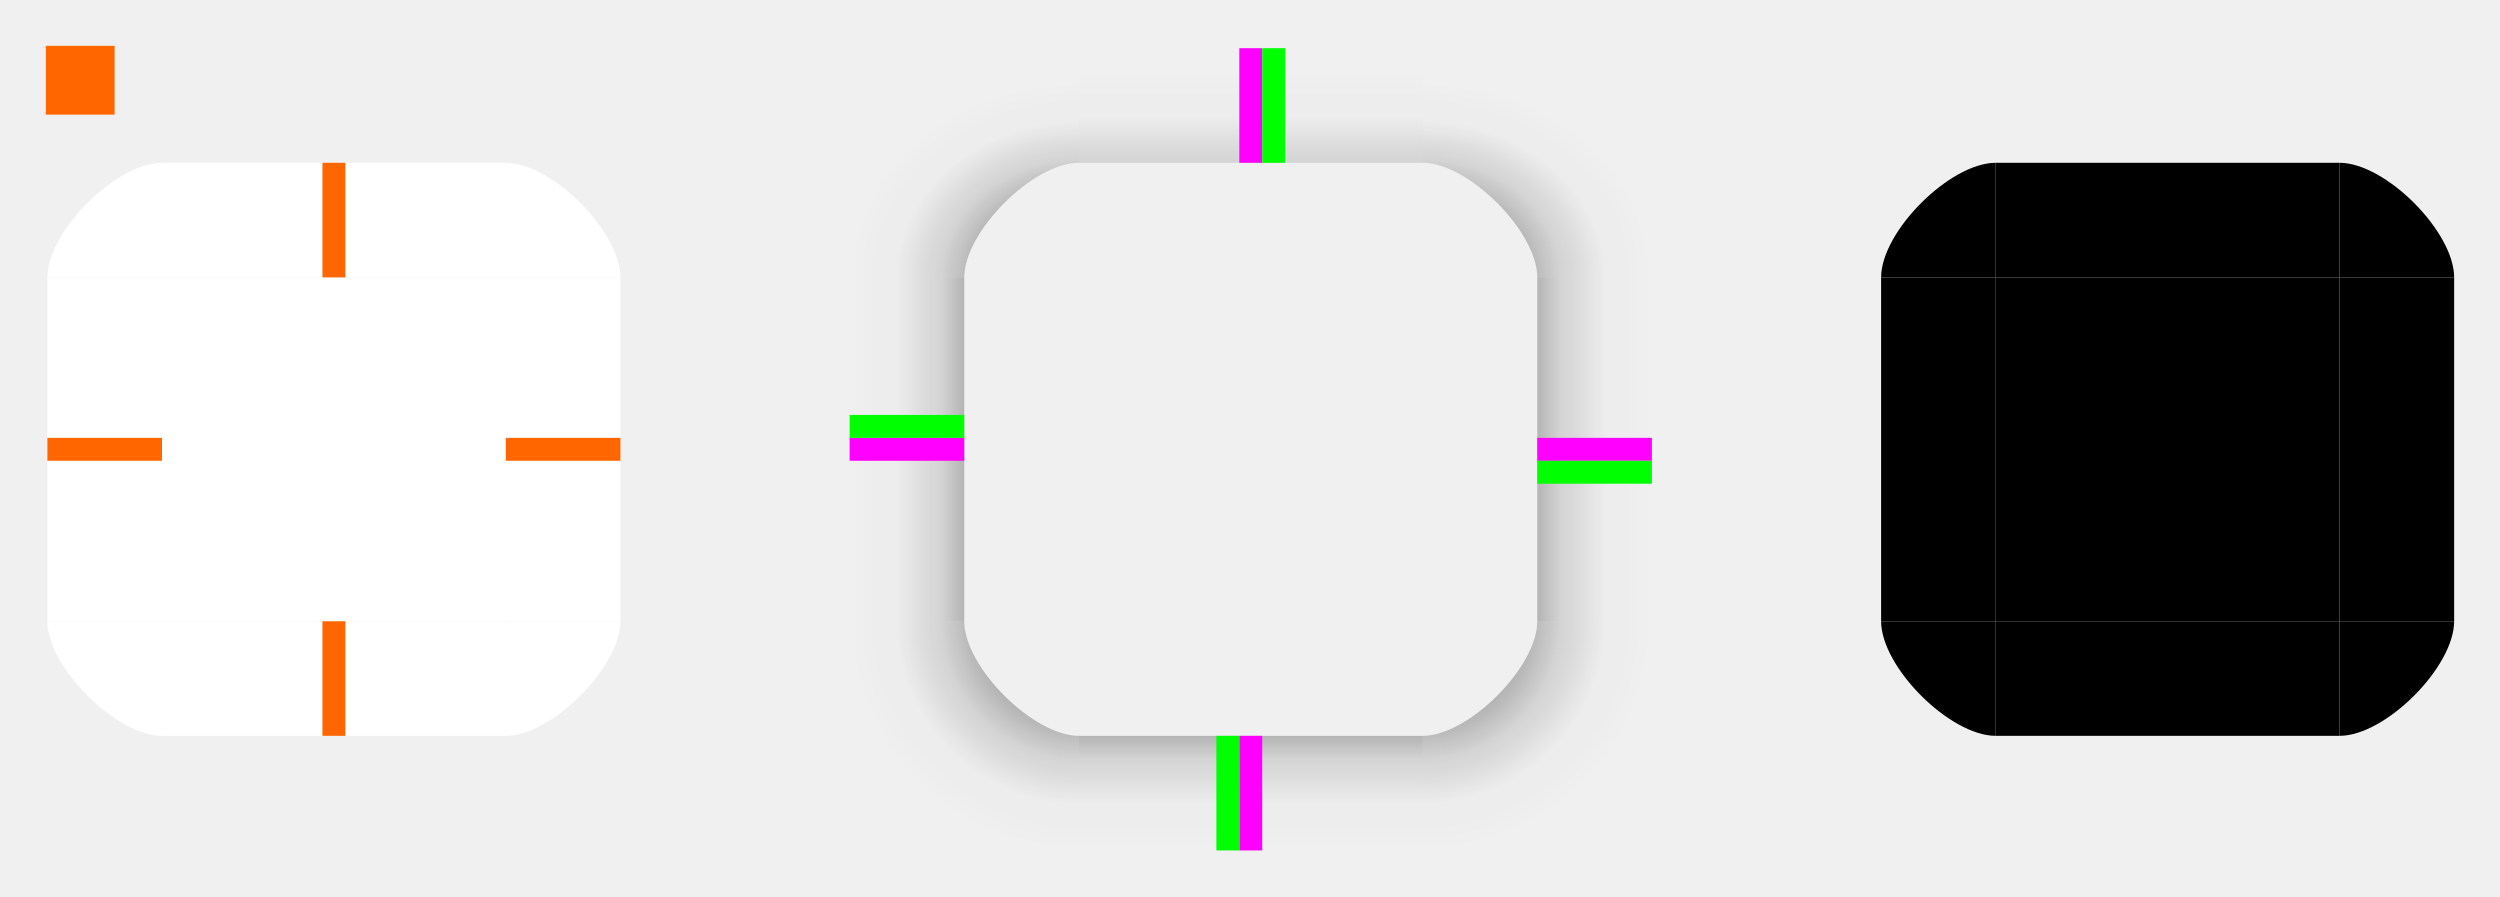
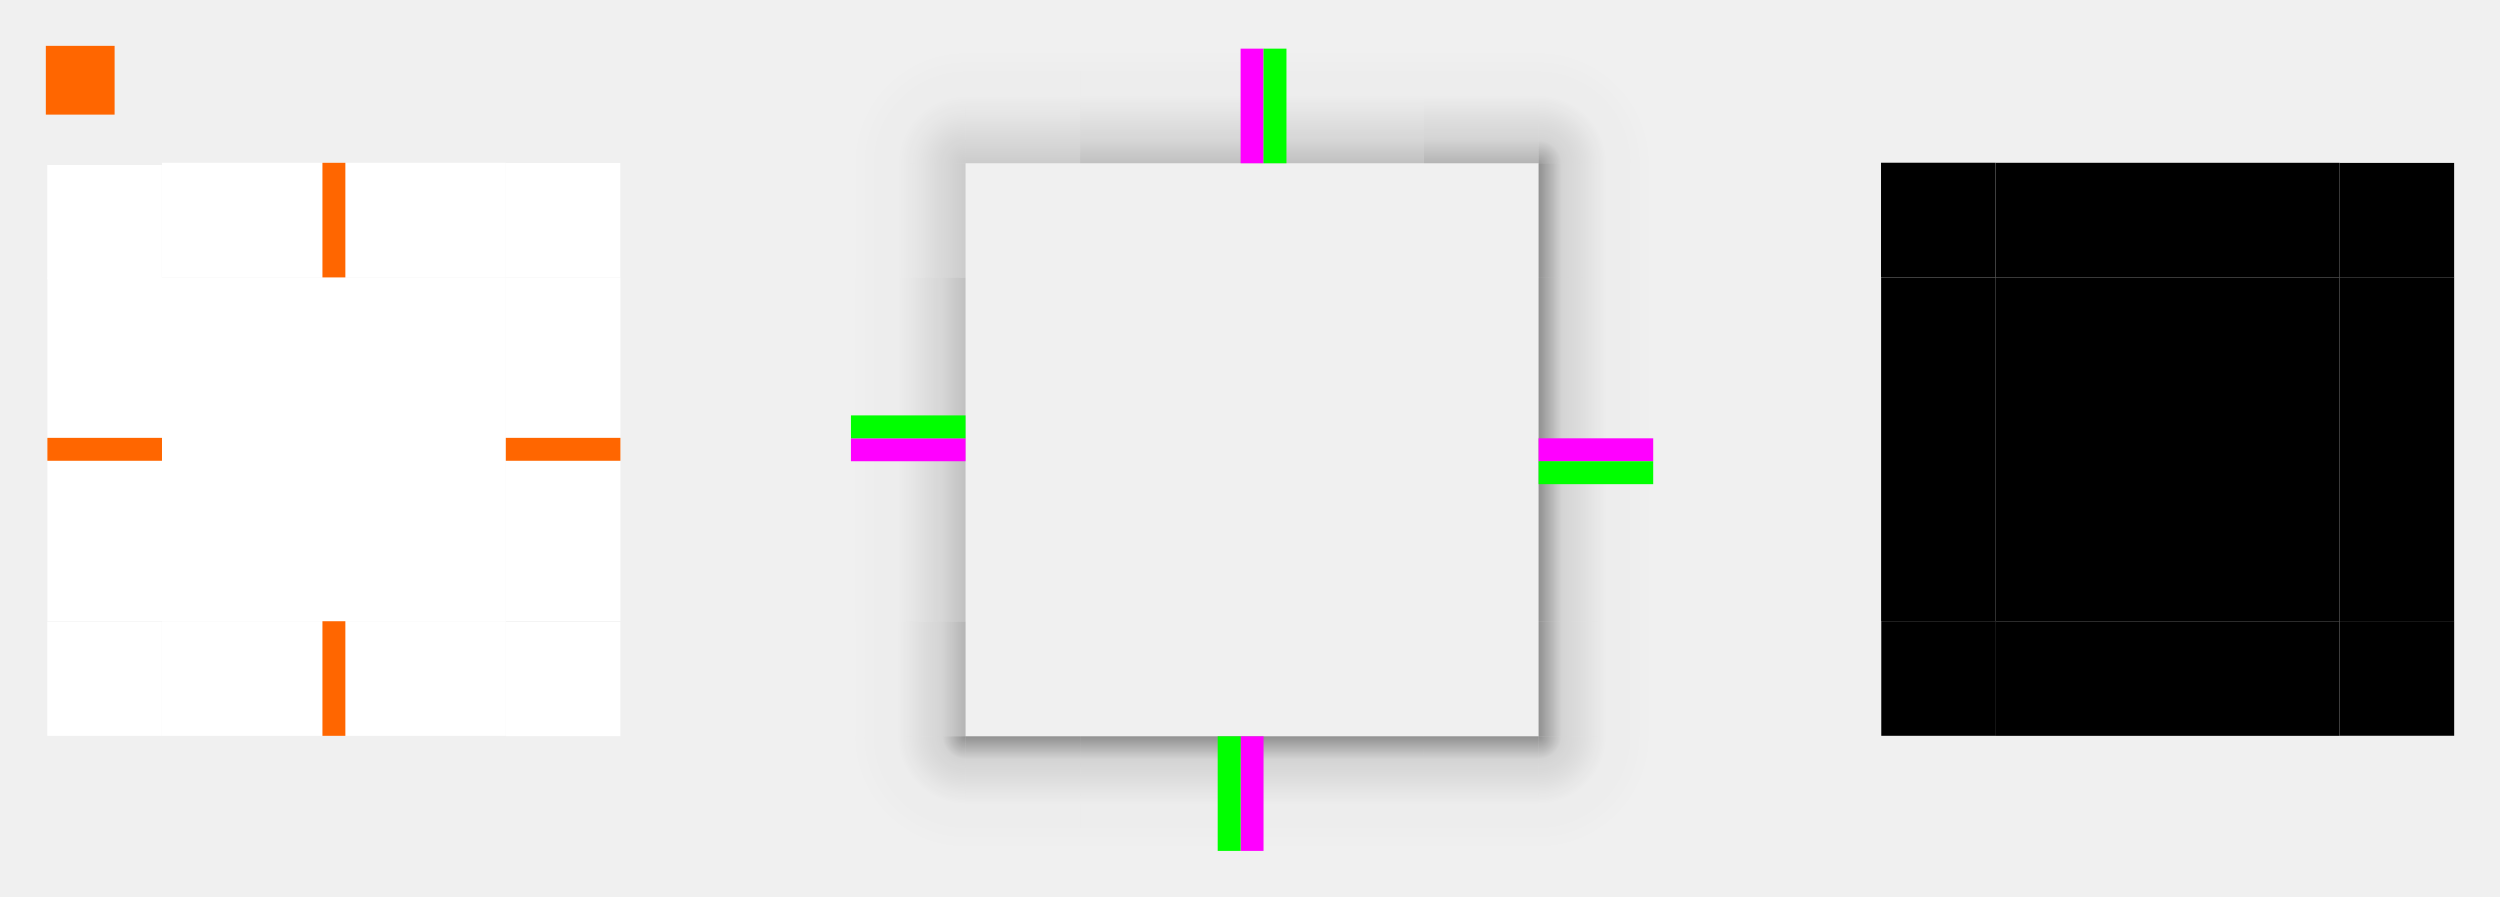
<svg xmlns="http://www.w3.org/2000/svg" xmlns:xlink="http://www.w3.org/1999/xlink" width="109.067" height="39.102" viewBox="0 0 109.067 39.102" version="1.1" id="svg5">
  <defs id="defs2">
-     <linearGradient id="linearGradient20574">
-       <stop style="stop-color:#000000;stop-opacity:0.45" offset="0" id="stop20560" />
-       <stop style="stop-color:#000000;stop-opacity:0.31" offset="0.4" id="stop20562" />
-       <stop style="stop-color:#000000;stop-opacity:0.12" offset="0.6" id="stop20564" />
-       <stop style="stop-color:#000000;stop-opacity:0.07" offset="0.7" id="stop20566" />
-       <stop style="stop-color:#000000;stop-opacity:0.01" offset="0.8" id="stop20568" />
-       <stop style="stop-color:#000000;stop-opacity:0.01" offset="0.9" id="stop20570" />
-       <stop style="stop-color:#000000;stop-opacity:0;" offset="1" id="stop20572" />
+     <linearGradient xlink:href="#linearGradient7934" id="linearGradient2326" gradientUnits="userSpaceOnUse" x1="328" y1="355" x2="328" y2="350" gradientTransform="translate(0.05744981,0.02021355)" />
+     <linearGradient id="linearGradient7934">
+       <stop style="stop-color:#000000;stop-opacity:0.2" offset="0" id="stop7922" />
+       <stop style="stop-color:#000000;stop-opacity:0.11" offset="0.2" id="stop7924" />
+       <stop style="stop-color:#000000;stop-opacity:0.06" offset="0.4" id="stop7926" />
+       <stop style="stop-color:#000000;stop-opacity:0.01" offset="0.599" id="stop7928" />
+       <stop style="stop-color:#000000;stop-opacity:0.01" offset="0.798" id="stop7930" />
+       <stop style="stop-color:#000000;stop-opacity:0;" offset="1" id="stop7932" />
    </linearGradient>
-     <linearGradient id="linearGradient20558">
-       <stop style="stop-color:#000000;stop-opacity:0.45" offset="0" id="stop20544" />
-       <stop style="stop-color:#000000;stop-opacity:0.31" offset="0.4" id="stop20546" />
-       <stop style="stop-color:#000000;stop-opacity:0.12" offset="0.6" id="stop20548" />
-       <stop style="stop-color:#000000;stop-opacity:0.07" offset="0.7" id="stop20550" />
-       <stop style="stop-color:#000000;stop-opacity:0.01" offset="0.8" id="stop20552" />
-       <stop style="stop-color:#000000;stop-opacity:0.01" offset="0.9" id="stop20554" />
-       <stop style="stop-color:#000000;stop-opacity:0;" offset="1" id="stop20556" />
+     <linearGradient xlink:href="#linearGradient7934" id="linearGradient2328" gradientUnits="userSpaceOnUse" gradientTransform="translate(-695.0202,-39.94255)" x1="328" y1="355" x2="328" y2="350" />
+     <linearGradient xlink:href="#linearGradient7266" id="linearGradient2330" gradientUnits="userSpaceOnUse" gradientTransform="translate(-695.0202,-695.0575)" x1="328" y1="355" x2="328" y2="350" />
+     <linearGradient id="linearGradient7266">
+       <stop style="stop-color:#000000;stop-opacity:0.4" offset="0" id="stop7254" />
+       <stop style="stop-color:#000000;stop-opacity:0.12" offset="0.2" id="stop7256" />
+       <stop style="stop-color:#000000;stop-opacity:0.07" offset="0.4" id="stop7258" />
+       <stop style="stop-color:#000000;stop-opacity:0.01" offset="0.599" id="stop7260" />
+       <stop style="stop-color:#000000;stop-opacity:0.01" offset="0.798" id="stop7262" />
+       <stop style="stop-color:#000000;stop-opacity:0;" offset="1" id="stop7264" />
    </linearGradient>
-     <linearGradient id="linearGradient20542">
-       <stop style="stop-color:#000000;stop-opacity:0.45" offset="0" id="stop20528" />
-       <stop style="stop-color:#000000;stop-opacity:0.31" offset="0.4" id="stop20530" />
-       <stop style="stop-color:#000000;stop-opacity:0.12" offset="0.6" id="stop20532" />
-       <stop style="stop-color:#000000;stop-opacity:0.07" offset="0.7" id="stop20534" />
-       <stop style="stop-color:#000000;stop-opacity:0.01" offset="0.8" id="stop20536" />
-       <stop style="stop-color:#000000;stop-opacity:0.01" offset="0.9" id="stop20538" />
-       <stop style="stop-color:#000000;stop-opacity:0;" offset="1" id="stop20540" />
+     <linearGradient xlink:href="#linearGradient7266" id="linearGradient2332" gradientUnits="userSpaceOnUse" gradientTransform="translate(-655.0575,-735.0202)" x1="328" y1="355" x2="328" y2="350" />
+     <radialGradient xlink:href="#linearGradient7162" id="radialGradient5825" cx="340" cy="400" fx="340" fy="400" r="3" gradientUnits="userSpaceOnUse" gradientTransform="matrix(1.666668,-7.1111299e-6,7.1111252e-6,1.666667,-226.6699,-266.6642)" />
+     <linearGradient id="linearGradient7162">
+       <stop style="stop-color:#000000;stop-opacity:0.35" offset="0" id="stop7150" />
+       <stop style="stop-color:#000000;stop-opacity:0.12" offset="0.2" id="stop7152" />
+       <stop style="stop-color:#000000;stop-opacity:0.07" offset="0.4" id="stop7154" />
+       <stop style="stop-color:#000000;stop-opacity:0.01" offset="0.599" id="stop7156" />
+       <stop style="stop-color:#000000;stop-opacity:0.01" offset="0.798" id="stop7158" />
+       <stop style="stop-color:#000000;stop-opacity:0;" offset="1" id="stop7160" />
    </linearGradient>
-     <linearGradient id="linearGradient20488">
-       <stop style="stop-color:#000000;stop-opacity:0.25" offset="0" id="stop20476" />
-       <stop style="stop-color:#000000;stop-opacity:0.12" offset="0.2" id="stop20478" />
-       <stop style="stop-color:#000000;stop-opacity:0.07" offset="0.4" id="stop20480" />
-       <stop style="stop-color:#000000;stop-opacity:0.01" offset="0.599" id="stop20482" />
-       <stop style="stop-color:#000000;stop-opacity:0.01" offset="0.798" id="stop20484" />
-       <stop style="stop-color:#000000;stop-opacity:0;" offset="1" id="stop20486" />
+     <linearGradient xlink:href="#linearGradient921" id="linearGradient6084" x1="337" y1="400" x2="337" y2="395" gradientUnits="userSpaceOnUse" />
+     <linearGradient id="linearGradient921">
+       <stop style="stop-color:#000000;stop-opacity:0.25" offset="0" id="stop909" />
+       <stop style="stop-color:#000000;stop-opacity:0.12" offset="0.2" id="stop911" />
+       <stop style="stop-color:#000000;stop-opacity:0.07" offset="0.4" id="stop913" />
+       <stop style="stop-color:#000000;stop-opacity:0.01" offset="0.599" id="stop915" />
+       <stop style="stop-color:#000000;stop-opacity:0.01" offset="0.798" id="stop917" />
+       <stop style="stop-color:#000000;stop-opacity:0;" offset="1" id="stop919" />
    </linearGradient>
-     <linearGradient id="linearGradient20474">
-       <stop style="stop-color:#000000;stop-opacity:0.25" offset="0" id="stop20462" />
-       <stop style="stop-color:#000000;stop-opacity:0.12" offset="0.2" id="stop20464" />
-       <stop style="stop-color:#000000;stop-opacity:0.07" offset="0.4" id="stop20466" />
-       <stop style="stop-color:#000000;stop-opacity:0.01" offset="0.599" id="stop20468" />
-       <stop style="stop-color:#000000;stop-opacity:0.01" offset="0.798" id="stop20470" />
-       <stop style="stop-color:#000000;stop-opacity:0;" offset="1" id="stop20472" />
+     <linearGradient xlink:href="#linearGradient7266" id="linearGradient6281" gradientUnits="userSpaceOnUse" x1="337" y1="400" x2="337" y2="395" gradientTransform="rotate(90,337.5,402.5)" />
+     <radialGradient xlink:href="#linearGradient7266" id="radialGradient5825-1" cx="340" cy="400" fx="340" fy="400" r="3" gradientUnits="userSpaceOnUse" gradientTransform="matrix(1.666668,-7.1111299e-6,7.1111252e-6,1.666667,-226.6699,-266.6642)" />
+     <linearGradient xlink:href="#linearGradient7266" id="linearGradient6915" gradientUnits="userSpaceOnUse" x1="337" y1="400" x2="337" y2="395" />
+     <radialGradient xlink:href="#linearGradient7266" id="radialGradient5825-2" cx="340" cy="400" fx="340" fy="400" r="3" gradientUnits="userSpaceOnUse" gradientTransform="matrix(1.666668,-7.1111299e-6,7.1111252e-6,1.666667,-226.6699,-266.6642)" />
+     <linearGradient xlink:href="#linearGradient921" id="linearGradient6995" gradientUnits="userSpaceOnUse" gradientTransform="rotate(90,337.5,402.5)" x1="337" y1="400" x2="337" y2="395" />
+     <radialGradient xlink:href="#linearGradient7692" id="radialGradient5825-5" cx="340" cy="400" fx="340" fy="400" r="3" gradientUnits="userSpaceOnUse" gradientTransform="matrix(1.666668,-7.1111299e-6,7.1111252e-6,1.666667,-226.6699,-266.6642)" />
+     <linearGradient id="linearGradient7692">
+       <stop style="stop-color:#000000;stop-opacity:0.15" offset="0" id="stop7680" />
+       <stop style="stop-color:#000000;stop-opacity:0.1" offset="0.2" id="stop7682" />
+       <stop style="stop-color:#000000;stop-opacity:0.05" offset="0.4" id="stop7684" />
+       <stop style="stop-color:#000000;stop-opacity:0.01" offset="0.599" id="stop7686" />
+       <stop style="stop-color:#000000;stop-opacity:0.01" offset="0.798" id="stop7688" />
+       <stop style="stop-color:#000000;stop-opacity:0;" offset="1" id="stop7690" />
    </linearGradient>
-     <linearGradient id="linearGradient19446">
-       <stop style="stop-color:#000000;stop-opacity:0.45" offset="0" id="stop19432" />
-       <stop style="stop-color:#000000;stop-opacity:0.31" offset="0.4" id="stop19434" />
-       <stop style="stop-color:#000000;stop-opacity:0.12" offset="0.6" id="stop19436" />
-       <stop style="stop-color:#000000;stop-opacity:0.07" offset="0.7" id="stop19438" />
-       <stop style="stop-color:#000000;stop-opacity:0.01" offset="0.8" id="stop19440" />
-       <stop style="stop-color:#000000;stop-opacity:0.01" offset="0.9" id="stop19442" />
-       <stop style="stop-color:#000000;stop-opacity:0;" offset="1" id="stop19444" />
-     </linearGradient>
-     <linearGradient id="linearGradient18914">
-       <stop style="stop-color:#000000;stop-opacity:0.25" offset="0" id="stop18902" />
-       <stop style="stop-color:#000000;stop-opacity:0.12" offset="0.2" id="stop18904" />
-       <stop style="stop-color:#000000;stop-opacity:0.07" offset="0.4" id="stop18906" />
-       <stop style="stop-color:#000000;stop-opacity:0.01" offset="0.599" id="stop18908" />
-       <stop style="stop-color:#000000;stop-opacity:0.01" offset="0.798" id="stop18910" />
-       <stop style="stop-color:#000000;stop-opacity:0;" offset="1" id="stop18912" />
-     </linearGradient>
-     <linearGradient id="linearGradient15516">
-       <stop style="stop-color:#000000;stop-opacity:0.12" offset="0" id="stop15504" />
-       <stop style="stop-color:#000000;stop-opacity:0.07" offset="0.2" id="stop15506" />
-       <stop style="stop-color:#000000;stop-opacity:0.01" offset="0.4" id="stop15508" />
-       <stop style="stop-color:#000000;stop-opacity:0.01" offset="0.599" id="stop15510" />
-       <stop style="stop-color:#000000;stop-opacity:0" offset="0.798" id="stop15512" />
-       <stop style="stop-color:#000000;stop-opacity:0;" offset="1" id="stop15514" />
-     </linearGradient>
-     <radialGradient xlink:href="#linearGradient20542" id="radialGradient12583-2-82-3-9" cx="310" cy="361.25" fx="310" fy="361.25" r="5" gradientUnits="userSpaceOnUse" gradientTransform="matrix(0,2,-2,0,1057.5,-245)" />
-     <linearGradient xlink:href="#linearGradient15516" id="linearGradient18867" gradientUnits="userSpaceOnUse" x1="328" y1="355" x2="328" y2="350" />
-     <linearGradient xlink:href="#linearGradient18914" id="linearGradient18871" gradientUnits="userSpaceOnUse" gradientTransform="translate(-695,-40)" x1="328" y1="355" x2="328" y2="350" />
-     <linearGradient xlink:href="#linearGradient20474" id="linearGradient19227" gradientUnits="userSpaceOnUse" gradientTransform="translate(-695,-695)" x1="328" y1="355" x2="328" y2="350" />
-     <linearGradient xlink:href="#linearGradient20488" id="linearGradient19258" gradientUnits="userSpaceOnUse" gradientTransform="translate(-655,-735)" x1="328" y1="355" x2="328" y2="350" />
-     <radialGradient xlink:href="#linearGradient20558" id="radialGradient12583-2-82-3-9-5" cx="310" cy="361.25" fx="310" fy="361.25" r="5" gradientUnits="userSpaceOnUse" gradientTransform="matrix(0,2,2,0,-402.5,-245)" />
-     <radialGradient xlink:href="#linearGradient20574" id="radialGradient12583-2-82-3-9-5-1" cx="310" cy="361.25" fx="310" fy="361.25" r="5" gradientUnits="userSpaceOnUse" gradientTransform="matrix(0,-1.707342,-2,0,1057.5,889.2759)" />
-     <radialGradient xlink:href="#linearGradient19446" id="radialGradient12583-2-82-3-9-5-1-2" cx="310" cy="361.25" fx="310" fy="361.25" r="5" gradientUnits="userSpaceOnUse" gradientTransform="matrix(0,-1.707342,2,0,-402.5,889.2759)" />
+     <linearGradient xlink:href="#linearGradient7692" id="linearGradient7071" gradientUnits="userSpaceOnUse" x1="337" y1="400" x2="337" y2="395" />
+     <linearGradient xlink:href="#linearGradient7692" id="linearGradient7073" gradientUnits="userSpaceOnUse" gradientTransform="rotate(90,337.5,402.5)" x1="337" y1="400" x2="337" y2="395" />
+     <linearGradient xlink:href="#linearGradient7266" id="linearGradient1208" gradientUnits="userSpaceOnUse" gradientTransform="rotate(90,337.5,402.5)" x1="337" y1="400" x2="337" y2="395" />
+     <linearGradient xlink:href="#linearGradient7266" id="linearGradient1210" gradientUnits="userSpaceOnUse" x1="337" y1="400" x2="337" y2="395" />
  </defs>
  <g id="layer1" transform="translate(-272.9331,-347.8976)">
    <rect style="opacity:1;fill:#ffffff;fill-opacity:1;fill-rule:nonzero" id="center" width="15" height="15" x="280" y="360" class="ColorScheme-Background" />
    <rect style="opacity:1;fill:#ffffff;fill-opacity:1;fill-rule:evenodd" id="right" width="5" height="15" x="295" y="360" class="ColorScheme-Background" />
    <rect style="opacity:1;fill:#ffffff;fill-opacity:1;fill-rule:nonzero" id="top" width="15" height="5" x="280" y="355" class="ColorScheme-Background" />
    <rect style="opacity:1;fill:#ffffff;fill-opacity:1;fill-rule:evenodd" id="left" width="5" height="15" x="275" y="360" class="ColorScheme-Background" />
    <rect style="opacity:1;fill:#ffffff;fill-opacity:1;fill-rule:evenodd" id="bottom" width="15" height="5" x="280" y="375" class="ColorScheme-Background" />
-     <path d="m 295,355 v 5 h 5 c 0,-2 -3,-5 -5,-5 z" id="topright" style="opacity:1;fill:#ffffff;fill-opacity:1;fill-rule:nonzero" class="ColorScheme-Background" />
-     <path d="m 275,360 h 5 v -5 c -2,0 -5,3 -5,5 z" id="topleft" style="opacity:1;fill:#ffffff;fill-opacity:1;fill-rule:nonzero" class="ColorScheme-Background" />
-     <path d="m 280,380 v -5 h -5 c 0,2 3,5 5,5 z" id="bottomleft" style="opacity:1;fill:#ffffff;fill-opacity:1;fill-rule:nonzero" class="ColorScheme-Background" />
-     <path d="m 300,375 h -5 v 5 c 2,0 5,-3 5,-5 z" id="bottomright" style="opacity:1;fill:#ffffff;fill-opacity:1;fill-rule:nonzero" class="ColorScheme-Background" />
    <rect style="fill:#000000;fill-opacity:1;fill-rule:nonzero" id="mask-center" width="15" height="15" x="360" y="360" />
    <rect style="fill:#000000;fill-opacity:1;fill-rule:evenodd" id="mask-right" width="5" height="15" x="375" y="360" />
    <rect style="fill:#000000;fill-opacity:1;fill-rule:nonzero" id="mask-top" width="15" height="5" x="360" y="355" />
    <rect style="fill:#000000;fill-opacity:1;fill-rule:evenodd" id="mask-left" width="5" height="15" x="355" y="360" />
    <rect style="fill:#000000;fill-opacity:1;fill-rule:evenodd" id="mask-bottom" width="15" height="5" x="360" y="375" />
-     <path d="m 375,355 v 5 h 5 c 0,-2 -3,-5 -5,-5 z" id="mask-topright" style="fill:#000000;fill-opacity:1" />
-     <path d="m 355,360 h 5 v -5 c -2,0 -5,3 -5,5 z" id="mask-topleft" style="fill:#000000;fill-opacity:1" />
-     <path d="m 360,380 v -5 h -5 c 0,2 3,5 5,5 z" id="mask-bottomleft" style="fill:#000000;fill-opacity:1" />
-     <path d="m 380,375 h -5 v 5 c 2,0 5,-3 5,-5 z" id="mask-bottomright" style="fill:#000000;fill-opacity:1" />
    <rect style="opacity:1;fill:#ff6600;fill-opacity:1;fill-rule:nonzero" id="hint-left-margin" width="5" height="1" x="275" y="367" />
    <rect style="opacity:1;fill:#ff6600;fill-opacity:1;fill-rule:nonzero;stroke-width:1" id="hint-top-margin" width="1" height="5" x="287" y="355" />
    <rect style="opacity:1;fill:#ff6600;fill-opacity:1;fill-rule:nonzero" id="hint-right-margin" width="5" height="1" x="295" y="367" />
    <rect style="opacity:1;fill:#ff6600;fill-opacity:1;fill-rule:nonzero" id="hint-bottom-margin" width="1" height="5" x="287" y="375" />
    <rect style="opacity:1;fill:#ff6600;fill-opacity:1;fill-rule:nonzero;stroke-width:0.6" id="hint-tile-center" width="3" height="3" x="274.933" y="349.898" />
    <g id="g4866">
      <g id="g4869" />
    </g>
-     <rect style="fill:url(#linearGradient18867);fill-opacity:1;fill-rule:nonzero" id="shadow-top" width="15" height="5" x="320" y="350" />
-     <rect style="fill:url(#linearGradient18871);fill-opacity:1;fill-rule:nonzero" id="shadow-left" width="15" height="5" x="-375" y="310" transform="rotate(-90)" />
-     <rect style="fill:url(#linearGradient19227);fill-opacity:1;fill-rule:nonzero" id="shadow-right" width="15" height="5" x="-375" y="-345" transform="matrix(0,-1,-1,0,0,0)" />
-     <rect style="fill:url(#linearGradient19258);fill-opacity:1;fill-rule:nonzero" id="shadow-bottom" width="15" height="5" x="-335" y="-385" transform="scale(-1)" />
-     <path style="fill:url(#radialGradient12583-2-82-3-9);fill-opacity:1;stroke:none;stroke-width:1px;stroke-linecap:butt;stroke-linejoin:miter;stroke-opacity:1" d="m 340,375 c 0,2 -3,5 -5,5 v 5 h 10 v -10 c -1.575,0 -2.417,0 -5,0 z" id="shadow-bottomright" />
-     <path style="fill:url(#radialGradient12583-2-82-3-9-5);fill-opacity:1;stroke:none;stroke-width:1px;stroke-linecap:butt;stroke-linejoin:miter;stroke-opacity:1" d="m 315,375 c 0,2 3,5 5,5 v 5 h -10 v -10 c 1.575,0 2.417,0 5,0 z" id="shadow-bottomleft" />
-     <path style="fill:url(#radialGradient12583-2-82-3-9-5-1);fill-opacity:1;stroke:none;stroke-width:1px;stroke-linecap:butt;stroke-linejoin:miter;stroke-opacity:1" d="m 340,360 c 0,-2 -3,-5 -5,-5 v -5 h 10 v 10 c -1.575,0 -2.417,0 -5,0 z" id="shadow-topright" />
-     <path style="fill:url(#radialGradient12583-2-82-3-9-5-1-2);fill-opacity:1;stroke:none;stroke-width:1px;stroke-linecap:butt;stroke-linejoin:miter;stroke-opacity:1" d="m 315,360 c 0,-2 3,-5 5,-5 v -5 h -10 v 10 c 1.575,0 2.417,0 5,0 z" id="shadow-topleft" />
-     <rect style="opacity:1;fill:#ff00ff;fill-opacity:1;fill-rule:nonzero;stroke:none;stroke-opacity:0.31" id="shadow-hint-top-margin" width="1" height="5" x="327" y="350" />
-     <rect style="opacity:1;fill:#ff00ff;fill-opacity:1;fill-rule:nonzero;stroke:none;stroke-opacity:0.31" id="shadow-hint-right-margin" width="5" height="1" x="340" y="367" />
-     <rect style="opacity:1;fill:#ff00ff;fill-opacity:1;fill-rule:nonzero;stroke:none;stroke-opacity:0.31" id="shadow-hint-bottom-margin" width="1" height="5" x="327" y="380" />
-     <rect style="opacity:1;fill:#ff00ff;fill-opacity:1;fill-rule:nonzero;stroke:none;stroke-opacity:0.31" id="shadow-hint-left-margin" width="5" height="1" x="310" y="367" />
-     <rect style="opacity:1;fill:#00ff00;fill-opacity:1;fill-rule:nonzero;stroke:none;stroke-opacity:0.31" id="shadow-hint-top-inset" width="1" height="5" x="328" y="350" />
-     <rect style="opacity:1;fill:#00ff00;fill-opacity:1;fill-rule:nonzero;stroke:none;stroke-opacity:0.31" id="shadow-hint-right-inset" width="5" height="1" x="340" y="368" />
-     <rect style="opacity:1;fill:#00ff00;fill-opacity:1;fill-rule:nonzero;stroke:none;stroke-opacity:0.31" id="shadow-hint-bottom-inset" width="1" height="5" x="326" y="380" />
-     <rect style="opacity:1;fill:#00ff00;fill-opacity:1;fill-rule:nonzero;stroke:none;stroke-opacity:0.31" id="shadow-hint-left-inset" width="5" height="1" x="310" y="366" />
+     <rect style="fill:#000000;fill-opacity:1;fill-rule:evenodd;stroke-width:0.577" id="mask-topleft" width="5" height="5.001" x="354.996" y="354.997" />
+     <rect style="fill:#000000;fill-opacity:1;fill-rule:evenodd;stroke-width:0.577" id="mask-topright" width="5" height="5.001" x="374.999" y="355.005" />
+     <rect style="fill:#000000;fill-opacity:1;fill-rule:evenodd;stroke-width:0.577" id="mask-bottomright" width="5" height="5.001" x="375.001" y="374.995" />
+     <rect style="fill:#000000;fill-opacity:1;fill-rule:evenodd;stroke-width:0.577" id="mask-bottomleft" width="5" height="5.001" x="355.007" y="374.997" />
+     <rect style="fill:#ffffff;fill-opacity:1;fill-rule:evenodd;stroke-width:0.576" id="topright" width="5" height="4.979" x="294.992" y="355.008" class="ColorScheme-Background" />
+     <rect style="fill:#ffffff;fill-opacity:1;fill-rule:evenodd;stroke-width:0.576" id="topleft" width="5" height="4.979" x="274.996" y="355.096" class="ColorScheme-Background" />
+     <rect style="fill:#ffffff;fill-opacity:1;fill-rule:evenodd;stroke-width:0.576" id="bottomright" width="5" height="4.979" x="294.996" y="375.033" class="ColorScheme-Background" />
+     <rect style="fill:#ffffff;fill-opacity:1;fill-rule:evenodd;stroke-width:0.576" id="bottomleft" width="5" height="4.979" x="274.996" y="375.021" class="ColorScheme-Background" />
+     <rect style="fill:url(#linearGradient2326);fill-opacity:1;fill-rule:nonzero" id="shadow-top" width="15" height="5" x="320.057" y="350.02" />
+     <rect style="fill:url(#linearGradient2328);fill-opacity:1;fill-rule:nonzero" id="shadow-lef" width="15" height="5" x="-375.02" y="310.057" transform="rotate(-90)" />
+     <rect style="fill:url(#linearGradient2330);fill-opacity:1;fill-rule:nonzero" id="shadow-right" width="15" height="5" x="-375.02" y="-345.057" transform="matrix(0,-1,-1,0,0,0)" />
+     <rect style="fill:url(#linearGradient2332);fill-opacity:1;fill-rule:nonzero" id="shadow-bottom" width="15" height="5" x="-335.057" y="-385.02" transform="scale(-1)" />
+     <rect style="fill:#ff00ff;fill-opacity:1;fill-rule:nonzero;stroke:none;stroke-opacity:0.31" id="shadow-hint-top-margin-1" width="1" height="5" x="327.057" y="350.02" />
+     <rect style="fill:#ff00ff;fill-opacity:1;fill-rule:nonzero;stroke:none;stroke-opacity:0.31" id="shadow-hint-right-margin-4" width="5" height="1" x="340.057" y="367.02" />
+     <rect style="fill:#ff00ff;fill-opacity:1;fill-rule:nonzero;stroke:none;stroke-opacity:0.31" id="shadow-hint-bottom-margin-5" width="1" height="5" x="327.057" y="380.02" />
+     <rect style="fill:#ff00ff;fill-opacity:1;fill-rule:nonzero;stroke:none;stroke-opacity:0.31" id="shadow-hint-left-margin-2" width="5" height="1" x="310.057" y="367.02" />
+     <rect style="fill:#00ff00;fill-opacity:1;fill-rule:nonzero;stroke:none;stroke-opacity:0.31" id="shadow-hint-top-inset-1" width="1" height="5" x="328.057" y="350.02" />
+     <rect style="fill:#00ff00;fill-opacity:1;fill-rule:nonzero;stroke:none;stroke-opacity:0.31" id="shadow-hint-right-inset-1" width="5" height="1" x="340.057" y="368.02" />
+     <rect style="fill:#00ff00;fill-opacity:1;fill-rule:nonzero;stroke:none;stroke-opacity:0.31" id="shadow-hint-bottom-inset-9" width="1" height="5" x="326.057" y="380.02" />
+     <rect style="fill:#00ff00;fill-opacity:1;fill-rule:nonzero;stroke:none;stroke-opacity:0.31" id="shadow-hint-left-inset-8" width="5" height="1" x="310.057" y="366.02" />
+     <g id="shadow-topright" transform="translate(0.05744981,-44.97979)">
+       <path style="fill:url(#radialGradient5825);fill-opacity:1;stroke:none;stroke-width:1px;stroke-linecap:butt;stroke-linejoin:miter;stroke-opacity:1" d="m 340,395 v 5 h 5 v -5 z" id="path5817" />
+       <path style="fill:url(#linearGradient6084);fill-opacity:1;stroke:none;stroke-width:1px;stroke-linecap:butt;stroke-linejoin:miter;stroke-opacity:1" d="m 335,400 v -5 h 5 v 5 z" id="path6010" />
+       <path style="fill:url(#linearGradient1208);fill-opacity:1;stroke:none;stroke-width:1px;stroke-linecap:butt;stroke-linejoin:miter;stroke-opacity:1" d="m 340,400 h 5 v 5 h -5 z" id="path6010-6" />
+     </g>
+     <g id="shadow-bottomright" transform="rotate(90,350.0186,390.0388)">
+       <path style="fill:url(#radialGradient5825-1);fill-opacity:1;stroke:none;stroke-width:1px;stroke-linecap:butt;stroke-linejoin:miter;stroke-opacity:1" d="m 340,395 v 5 h 5 v -5 z" id="path5817-4" />
+       <path style="fill:url(#linearGradient1210);fill-opacity:1;stroke:none;stroke-width:1px;stroke-linecap:butt;stroke-linejoin:miter;stroke-opacity:1" d="m 335,400 v -5 h 5 v 5 z" id="path6010-4" />
+       <path style="fill:url(#linearGradient6281);fill-opacity:1;stroke:none;stroke-width:1px;stroke-linecap:butt;stroke-linejoin:miter;stroke-opacity:1" d="m 340,400 h 5 v 5 h -5 z" id="path6010-6-8" />
+     </g>
+     <g id="shadow-bottomleft" transform="rotate(180,327.5287,390.0101)">
+       <path style="fill:url(#radialGradient5825-2);fill-opacity:1;stroke:none;stroke-width:1px;stroke-linecap:butt;stroke-linejoin:miter;stroke-opacity:1" d="m 340,395 v 5 h 5 v -5 z" id="path5817-7" />
+       <path style="fill:url(#linearGradient6915);fill-opacity:1;stroke:none;stroke-width:1px;stroke-linecap:butt;stroke-linejoin:miter;stroke-opacity:1" d="m 335,400 v -5 h 5 v 5 z" id="path6010-61" />
+       <path style="fill:url(#linearGradient6995);fill-opacity:1;stroke:none;stroke-width:1px;stroke-linecap:butt;stroke-linejoin:miter;stroke-opacity:1" d="m 340,400 h 5 v 5 h -5 z" id="path6010-6-6" />
+     </g>
+     <g id="shadow-topleft" transform="rotate(-90,305.0388,389.9814)">
+       <path style="fill:url(#radialGradient5825-5);fill-opacity:1;stroke:none;stroke-width:1px;stroke-linecap:butt;stroke-linejoin:miter;stroke-opacity:1" d="m 340,395 v 5 h 5 v -5 z" id="path5817-8" />
+       <path style="fill:url(#linearGradient7071);fill-opacity:1;stroke:none;stroke-width:1px;stroke-linecap:butt;stroke-linejoin:miter;stroke-opacity:1" d="m 335,400 v -5 h 5 v 5 z" id="path6010-8" />
+       <path style="fill:url(#linearGradient7073);fill-opacity:1;stroke:none;stroke-width:1px;stroke-linecap:butt;stroke-linejoin:miter;stroke-opacity:1" d="m 340,400 h 5 v 5 h -5 z" id="path6010-6-83" />
+     </g>
  </g>
</svg>
